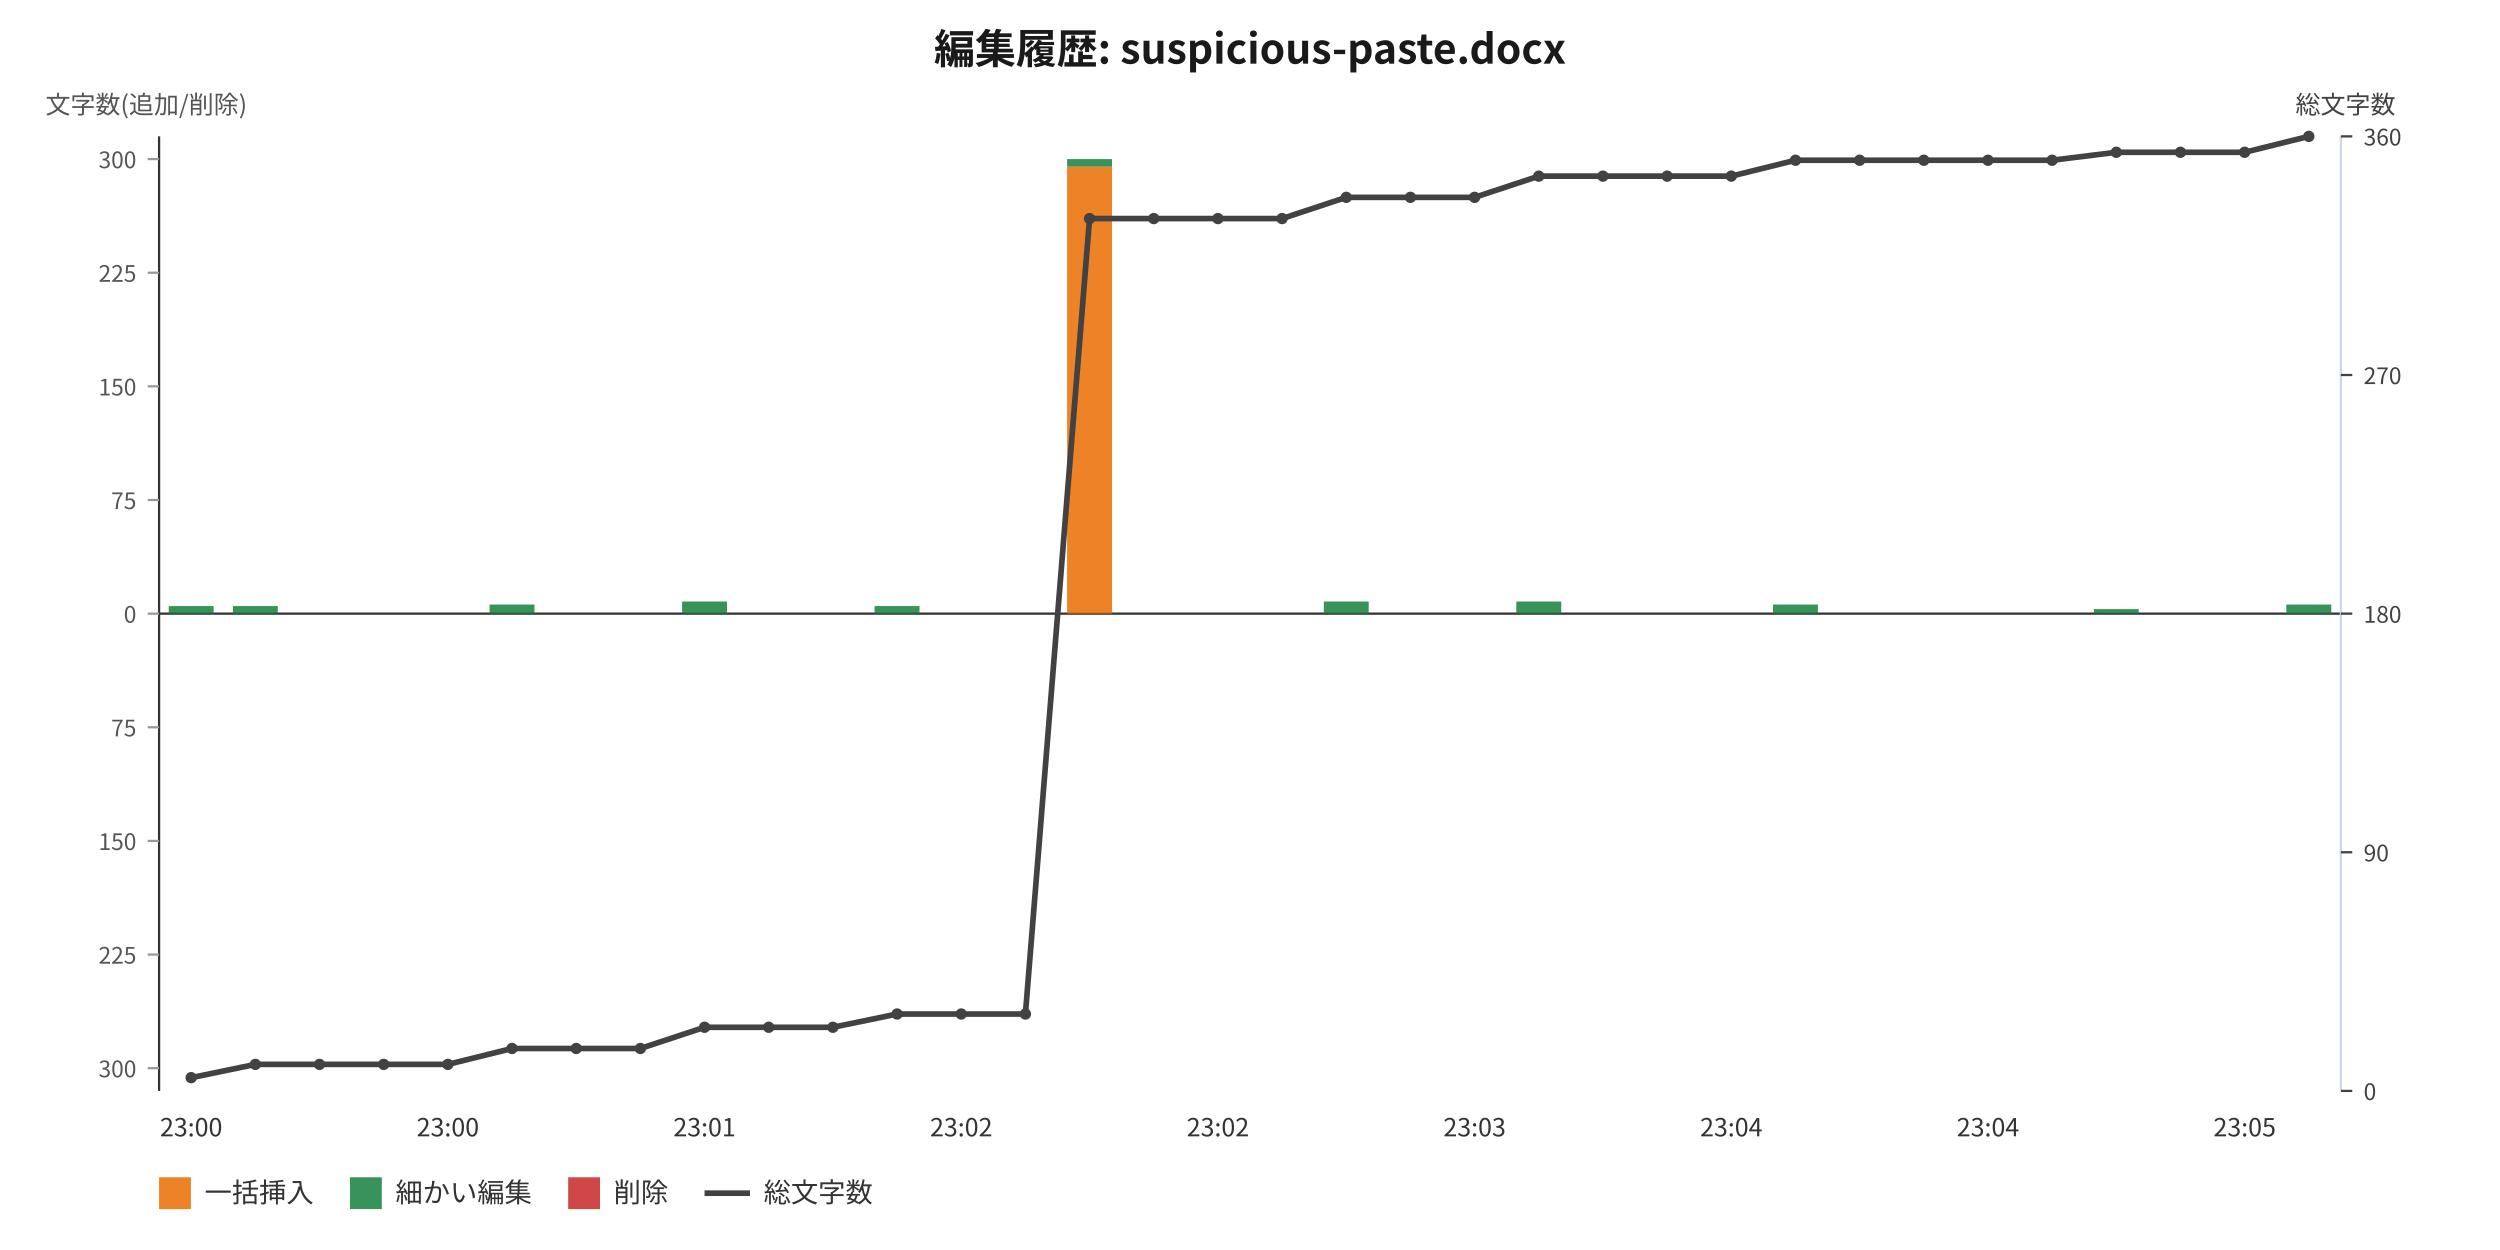
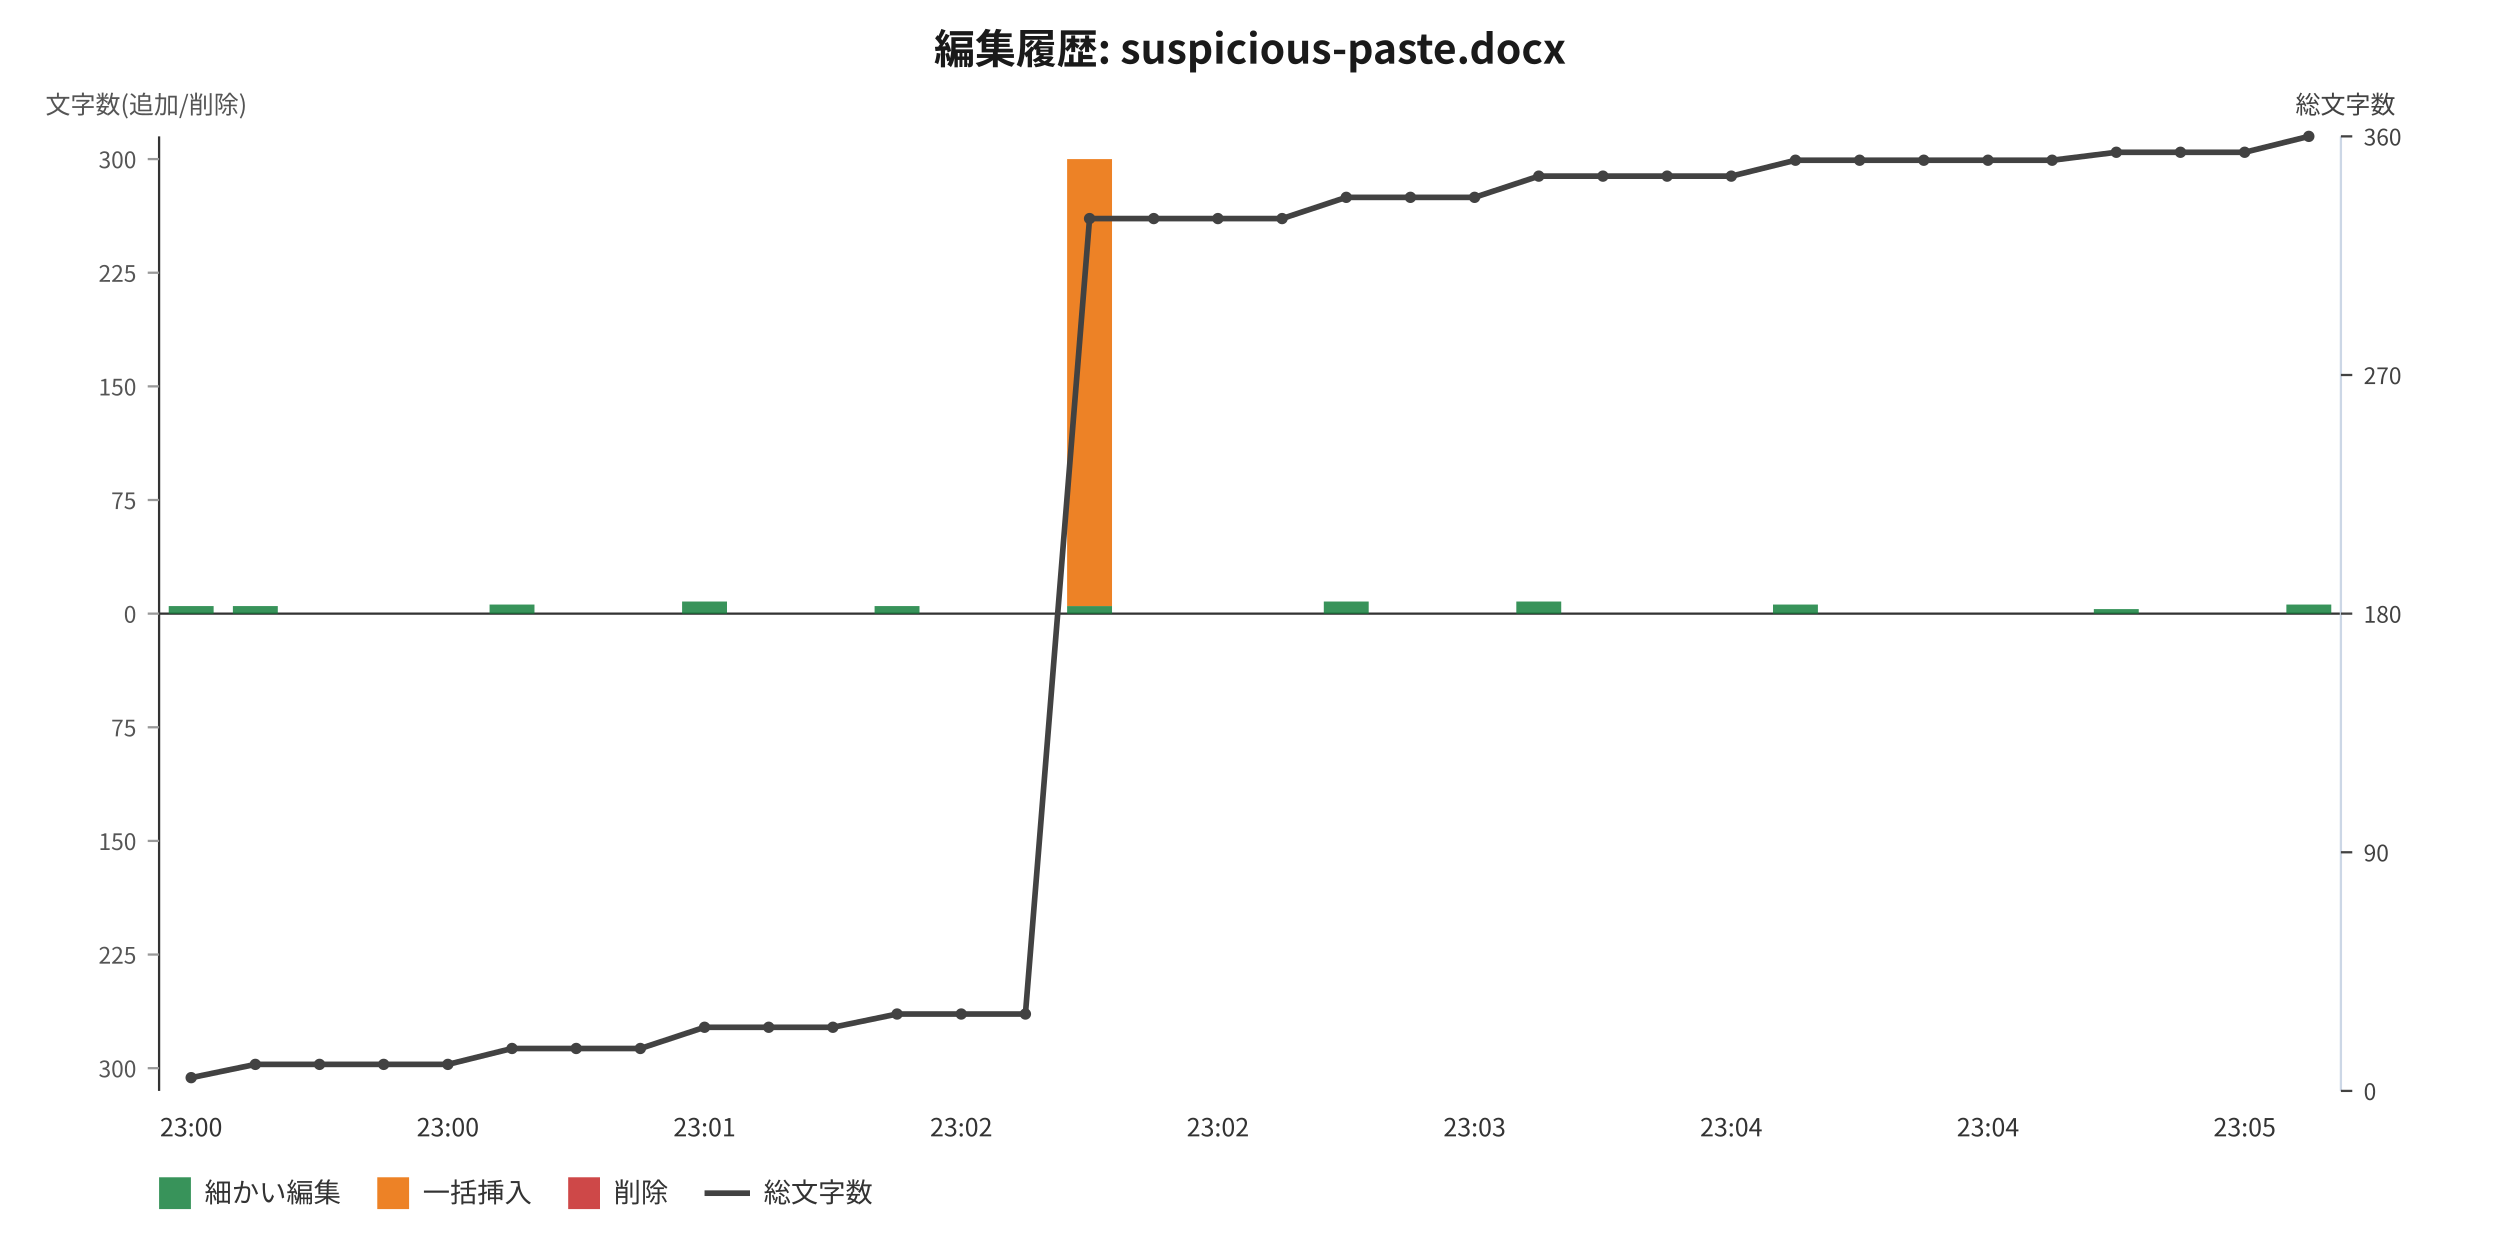
<svg xmlns="http://www.w3.org/2000/svg" width="1100" height="550" viewBox="0 0 1100 550" font-family="'Noto Sans CJK JP', 'Noto Sans JP', 'Yu Gothic', 'Hiragino Sans', Meiryo, 'MS PGothic', 'Helvetica Neue', Arial, sans-serif">
  <rect width="100%" height="100%" fill="#ffffff" />
  <text x="550" y="28" text-anchor="middle" font-size="18" font-weight="bold" fill="#1a1a1a">編集履歴: suspicious-paste.docx</text>
  <line x1="70" y1="270" x2="1030" y2="270" stroke="#333" stroke-width="1" />
  <line x1="70" y1="60" x2="70" y2="480" stroke="#333" stroke-width="1" />
  <line x1="1030" y1="60" x2="1030" y2="480" stroke="#ccd7e6" stroke-width="1" />
  <line x1="65" y1="470.00" x2="70" y2="470.00" stroke="#999" />
  <text x="60" y="474.00" font-size="10" fill="#555" text-anchor="end">300</text>
  <line x1="65" y1="420.00" x2="70" y2="420.00" stroke="#999" />
  <text x="60" y="424.00" font-size="10" fill="#555" text-anchor="end">225</text>
  <line x1="65" y1="370.00" x2="70" y2="370.00" stroke="#999" />
  <text x="60" y="374.00" font-size="10" fill="#555" text-anchor="end">150</text>
  <line x1="65" y1="320.00" x2="70" y2="320.00" stroke="#999" />
  <text x="60" y="324.00" font-size="10" fill="#555" text-anchor="end">75</text>
  <line x1="65" y1="270.00" x2="70" y2="270.00" stroke="#999" />
  <text x="60" y="274.00" font-size="10" fill="#555" text-anchor="end">0</text>
  <line x1="65" y1="220.00" x2="70" y2="220.00" stroke="#999" />
  <text x="60" y="224.00" font-size="10" fill="#555" text-anchor="end">75</text>
  <line x1="65" y1="170.00" x2="70" y2="170.00" stroke="#999" />
  <text x="60" y="174.00" font-size="10" fill="#555" text-anchor="end">150</text>
  <line x1="65" y1="120.00" x2="70" y2="120.00" stroke="#999" />
  <text x="60" y="124.00" font-size="10" fill="#555" text-anchor="end">225</text>
  <line x1="65" y1="70.00" x2="70" y2="70.00" stroke="#999" />
  <text x="60" y="74.00" font-size="10" fill="#555" text-anchor="end">300</text>
  <line x1="1030.00" y1="480.00" x2="1035.00" y2="480.00" stroke="#424242" />
  <text x="1040.00" y="484.00" font-size="10" fill="#424242" text-anchor="start">0</text>
  <line x1="1030.00" y1="375.00" x2="1035.00" y2="375.00" stroke="#424242" />
  <text x="1040.00" y="379.00" font-size="10" fill="#424242" text-anchor="start">90</text>
  <line x1="1030.00" y1="270.00" x2="1035.00" y2="270.00" stroke="#424242" />
  <text x="1040.00" y="274.00" font-size="10" fill="#424242" text-anchor="start">180</text>
  <line x1="1030.00" y1="165.00" x2="1035.00" y2="165.00" stroke="#424242" />
  <text x="1040.00" y="169.00" font-size="10" fill="#424242" text-anchor="start">270</text>
  <line x1="1030.00" y1="60.00" x2="1035.00" y2="60.00" stroke="#424242" />
  <text x="1040.00" y="64.00" font-size="10" fill="#424242" text-anchor="start">360</text>
  <text x="84.12" y="500.00" font-size="11" fill="#333" text-anchor="middle">23:00</text>
  <text x="197.06" y="500.00" font-size="11" fill="#333" text-anchor="middle">23:00</text>
  <text x="310.00" y="500.00" font-size="11" fill="#333" text-anchor="middle">23:01</text>
  <text x="422.94" y="500.00" font-size="11" fill="#333" text-anchor="middle">23:02</text>
  <text x="535.88" y="500.00" font-size="11" fill="#333" text-anchor="middle">23:02</text>
  <text x="648.82" y="500.00" font-size="11" fill="#333" text-anchor="middle">23:03</text>
  <text x="761.76" y="500.00" font-size="11" fill="#333" text-anchor="middle">23:04</text>
  <text x="874.71" y="500.00" font-size="11" fill="#333" text-anchor="middle">23:04</text>
  <text x="987.65" y="500.00" font-size="11" fill="#333" text-anchor="middle">23:05</text>
  <g>
    <rect x="74.24" y="266.67" width="19.76" height="3.33" fill="rgb(22,128,61)" fill-opacity="0.85" />
    <rect x="102.47" y="266.67" width="19.76" height="3.33" fill="rgb(22,128,61)" fill-opacity="0.85" />
    <rect x="215.41" y="266.00" width="19.76" height="4.00" fill="rgb(22,128,61)" fill-opacity="0.85" />
    <rect x="300.12" y="264.67" width="19.76" height="5.33" fill="rgb(22,128,61)" fill-opacity="0.85" />
    <rect x="384.82" y="266.67" width="19.76" height="3.33" fill="rgb(22,128,61)" fill-opacity="0.85" />
-     <rect x="469.53" y="73.33" width="19.76" height="196.67" fill="rgb(234,108,0)" fill-opacity="0.85" />
-     <rect x="469.53" y="70.00" width="19.76" height="3.33" fill="rgb(22,128,61)" fill-opacity="0.85" />
+     <rect x="469.53" y="266.67" width="19.76" height="3.33" fill="rgb(22,128,61)" fill-opacity="0.85" />
+     <rect x="469.53" y="70.00" width="19.76" height="196.67" fill="rgb(234,108,0)" fill-opacity="0.85" />
    <rect x="582.47" y="264.67" width="19.76" height="5.33" fill="rgb(22,128,61)" fill-opacity="0.85" />
    <rect x="667.18" y="264.67" width="19.76" height="5.33" fill="rgb(22,128,61)" fill-opacity="0.85" />
    <rect x="780.12" y="266.00" width="19.76" height="4.00" fill="rgb(22,128,61)" fill-opacity="0.85" />
    <rect x="921.29" y="268.00" width="19.76" height="2.00" fill="rgb(22,128,61)" fill-opacity="0.85" />
    <rect x="1006.00" y="266.00" width="19.76" height="4.00" fill="rgb(22,128,61)" fill-opacity="0.85" />
  </g>
  <polyline points="84.12,474.17 112.35,468.33 140.59,468.33 168.82,468.33 197.06,468.33 225.29,461.33 253.53,461.33 281.76,461.33 310.00,452.00 338.24,452.00 366.47,452.00 394.71,446.17 422.94,446.17 451.18,446.17 479.41,96.17 507.65,96.17 535.88,96.17 564.12,96.17 592.35,86.83 620.59,86.83 648.82,86.83 677.06,77.50 705.29,77.50 733.53,77.50 761.76,77.50 790.00,70.50 818.24,70.50 846.47,70.50 874.71,70.50 902.94,70.50 931.18,67.00 959.41,67.00 987.65,67.00 1015.88,60.00" fill="none" stroke="#424242" stroke-width="2.5" />
  <g fill="#424242">
    <circle cx="84.12" cy="474.17" r="2.5" />
    <circle cx="112.35" cy="468.33" r="2.5" />
    <circle cx="140.59" cy="468.33" r="2.5" />
    <circle cx="168.82" cy="468.33" r="2.5" />
    <circle cx="197.06" cy="468.33" r="2.5" />
    <circle cx="225.29" cy="461.33" r="2.5" />
    <circle cx="253.53" cy="461.33" r="2.5" />
    <circle cx="281.76" cy="461.33" r="2.5" />
    <circle cx="310.00" cy="452.00" r="2.5" />
    <circle cx="338.24" cy="452.00" r="2.5" />
    <circle cx="366.47" cy="452.00" r="2.5" />
    <circle cx="394.71" cy="446.17" r="2.5" />
    <circle cx="422.94" cy="446.17" r="2.5" />
    <circle cx="451.18" cy="446.17" r="2.5" />
    <circle cx="479.41" cy="96.17" r="2.5" />
    <circle cx="507.65" cy="96.17" r="2.5" />
    <circle cx="535.88" cy="96.17" r="2.5" />
    <circle cx="564.12" cy="96.17" r="2.5" />
    <circle cx="592.35" cy="86.83" r="2.5" />
    <circle cx="620.59" cy="86.83" r="2.5" />
    <circle cx="648.82" cy="86.83" r="2.5" />
    <circle cx="677.06" cy="77.50" r="2.5" />
    <circle cx="705.29" cy="77.50" r="2.5" />
    <circle cx="733.53" cy="77.50" r="2.5" />
    <circle cx="761.76" cy="77.50" r="2.5" />
    <circle cx="790.00" cy="70.50" r="2.5" />
    <circle cx="818.24" cy="70.50" r="2.5" />
    <circle cx="846.47" cy="70.50" r="2.5" />
    <circle cx="874.71" cy="70.50" r="2.5" />
    <circle cx="902.94" cy="70.50" r="2.5" />
    <circle cx="931.18" cy="67.00" r="2.5" />
    <circle cx="959.41" cy="67.00" r="2.5" />
    <circle cx="987.65" cy="67.00" r="2.5" />
    <circle cx="1015.88" cy="60.00" r="2.5" />
  </g>
  <text x="20" y="50" font-size="11" fill="#555">文字数(追加/削除)</text>
  <text x="1010" y="50" font-size="11" fill="#424242">総文字数</text>
  <g transform="translate(70, 528)">
-     <rect x="0" y="-10" width="14" height="14" fill="rgb(234,108,0)" fill-opacity="0.85" />
-     <text x="20" y="1" font-size="12" fill="#333">一括挿入</text>
-     <rect x="84" y="-10" width="14" height="14" fill="rgb(22,128,61)" fill-opacity="0.85" />
-     <text x="104" y="1" font-size="12" fill="#333">細かい編集</text>
+     <rect x="0" y="-10" width="14" height="14" fill="rgb(22,128,61)" fill-opacity="0.85" />
+     <text x="20" y="1" font-size="12" fill="#333">細かい編集</text>
+     <rect x="96" y="-10" width="14" height="14" fill="rgb(234,108,0)" fill-opacity="0.85" />
+     <text x="116" y="1" font-size="12" fill="#333">一括挿入</text>
    <rect x="180" y="-10" width="14" height="14" fill="rgb(198,40,40)" fill-opacity="0.85" />
    <text x="200" y="1" font-size="12" fill="#333">削除</text>
    <line x1="240" y1="-3" x2="260" y2="-3" stroke="#424242" stroke-width="2.5" />
    <text x="266" y="1" font-size="12" fill="#333">総文字数</text>
  </g>
</svg>
